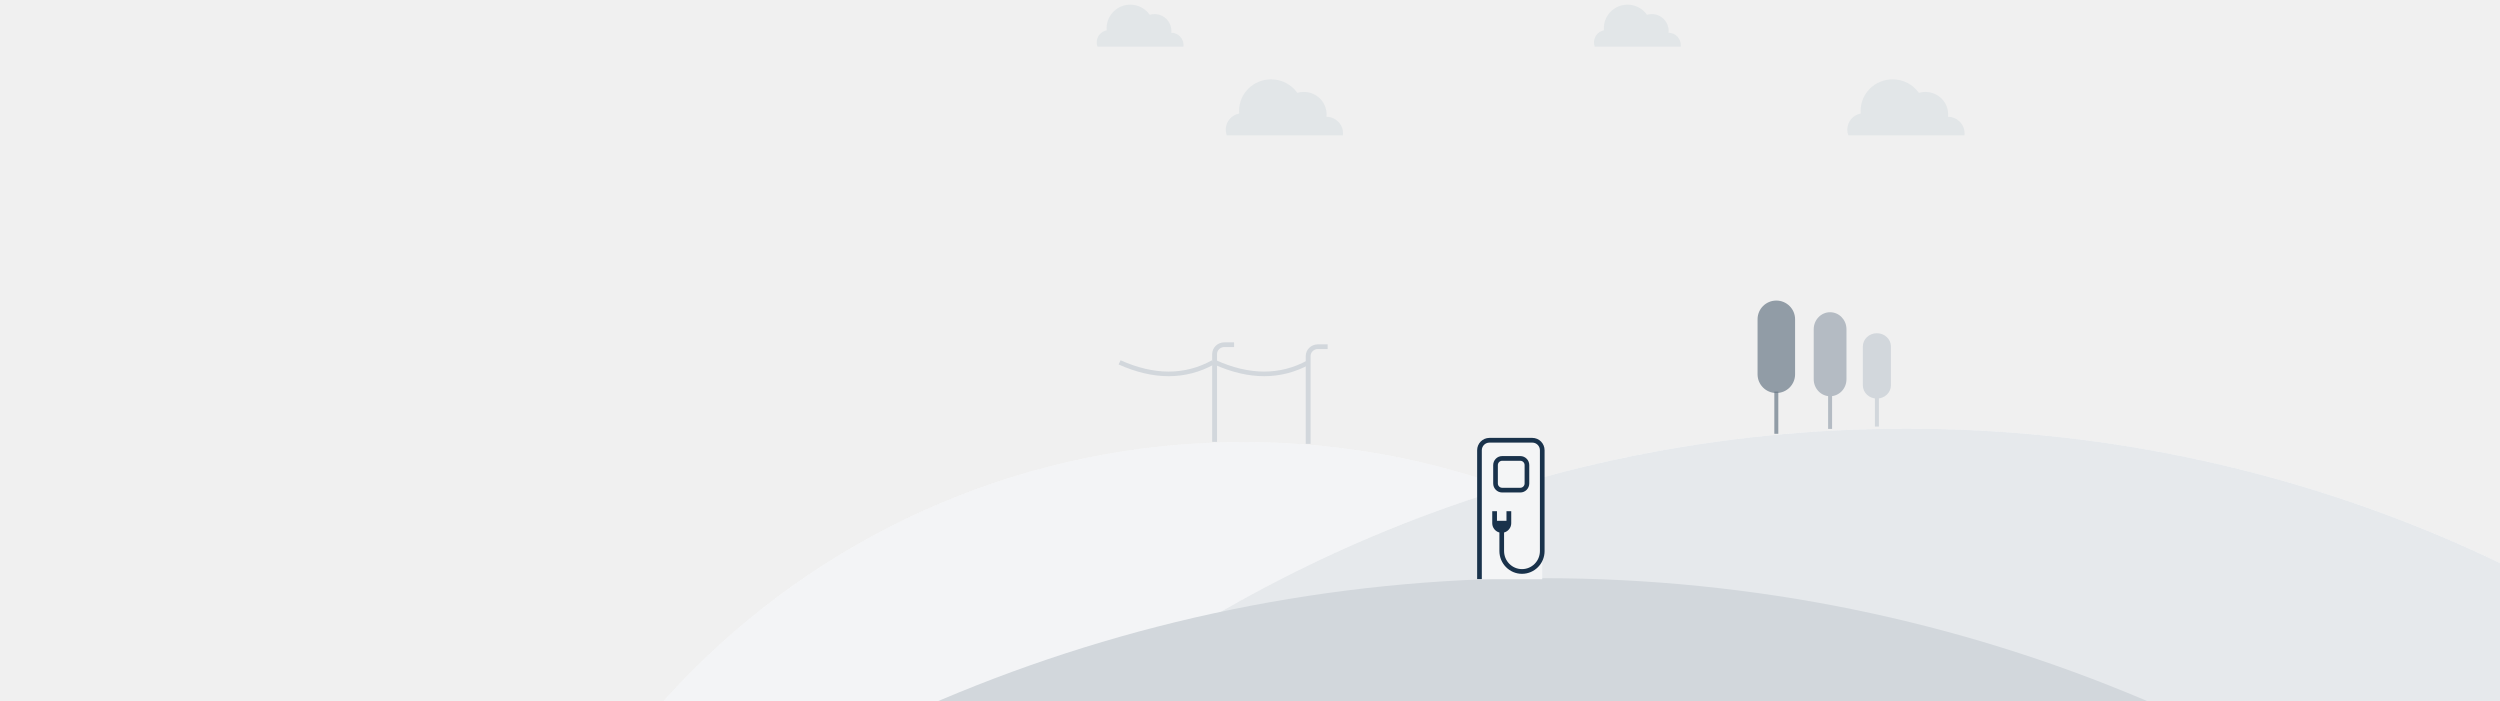
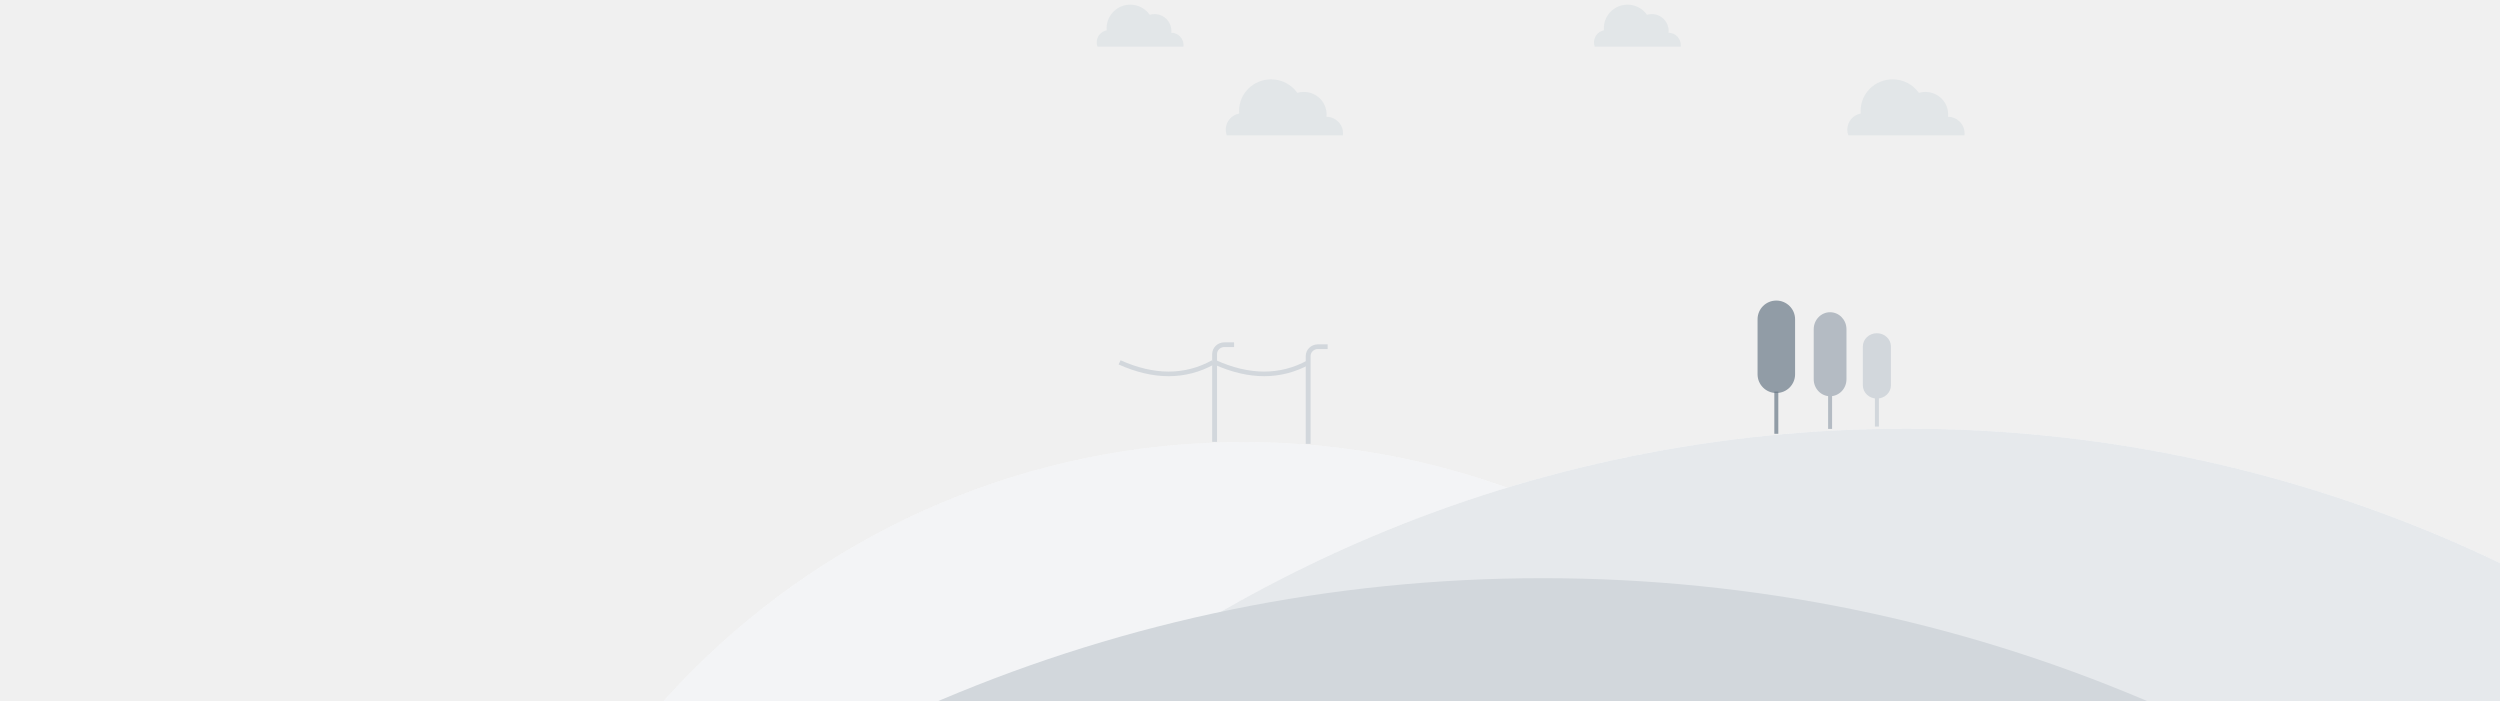
<svg xmlns="http://www.w3.org/2000/svg" width="1256" height="352" viewBox="0 0 1256 352" fill="none">
  <ellipse cx="624.825" cy="613.373" rx="391.438" ry="391.297" fill="white" />
  <ellipse cx="624.825" cy="613.373" rx="391.438" ry="391.297" fill="#D2D7DC" fill-opacity="0.25" />
  <ellipse cx="957.893" cy="905.221" rx="690.107" ry="689.859" fill="white" />
  <ellipse cx="957.893" cy="905.221" rx="690.107" ry="689.859" fill="#D2D7DC" fill-opacity="0.55" />
  <ellipse cx="775.044" cy="1065.24" rx="775.044" ry="774.764" fill="#D2D7DC" />
  <path d="M610 183.108L610.971 181C627.86 188.573 643.118 188.573 656.86 181.042L658 183.066C643.575 190.971 627.537 190.971 610 183.108Z" fill="#D2D7DC" />
  <path d="M562 183.108L562.971 181C579.86 188.573 595.118 188.573 608.86 181.042L610 183.066C595.575 190.971 579.537 190.971 562 183.108Z" fill="#D2D7DC" />
  <path d="M611.444 222H609V177.888C609 174.636 611.736 172 615.111 172H620V174.355H615.111C613.086 174.355 611.444 175.937 611.444 177.888V222Z" fill="#D2D7DC" />
  <path d="M658.444 223H656V178.888C656 175.636 658.736 173 662.111 173H667V175.355H662.111C660.086 175.355 658.444 176.937 658.444 178.888V223Z" fill="#D2D7DC" />
  <path fill-rule="evenodd" clip-rule="evenodd" d="M594.612 22.642C594.612 22.917 594.594 23.188 594.559 23.448H551.384C551.136 22.778 551 22.053 551 21.291C551 18.284 553.152 15.775 556.008 15.212C555.971 14.879 555.958 14.537 555.958 14.19C555.958 7.641 561.287 2.337 567.855 2.337C571.905 2.337 575.475 4.349 577.623 7.425C578.386 7.2 579.196 7.078 580.032 7.078C584.71 7.078 588.502 10.857 588.502 15.518C588.502 15.833 588.483 16.139 588.447 16.445C591.854 16.473 594.612 19.238 594.612 22.642Z" fill="#E2E6E8" />
  <path fill-rule="evenodd" clip-rule="evenodd" d="M674.73 66.926C674.73 67.292 674.705 67.653 674.657 68H616.33C615.995 67.106 615.811 66.14 615.811 65.125C615.811 61.117 618.718 57.773 622.576 57.023C622.527 56.579 622.51 56.123 622.51 55.66C622.51 46.932 629.709 39.862 638.581 39.862C644.053 39.862 648.876 42.544 651.777 46.644C652.808 46.344 653.903 46.182 655.032 46.182C661.352 46.182 666.475 51.218 666.475 57.43C666.475 57.851 666.449 58.258 666.4 58.666C671.004 58.704 674.73 62.388 674.73 66.926Z" fill="#E2E6E8" />
  <path fill-rule="evenodd" clip-rule="evenodd" d="M844.429 22.642C844.429 22.917 844.41 23.188 844.375 23.448H801.201C800.952 22.778 800.816 22.053 800.816 21.291C800.816 18.284 802.969 15.775 805.824 15.212C805.788 14.879 805.775 14.537 805.775 14.19C805.775 7.641 811.104 2.337 817.671 2.337C821.721 2.337 825.292 4.349 827.439 7.425C828.202 7.2 829.012 7.078 829.848 7.078C834.526 7.078 838.318 10.857 838.318 15.518C838.318 15.833 838.3 16.139 838.263 16.445C841.671 16.473 844.429 19.238 844.429 22.642Z" fill="#E2E6E8" />
  <path fill-rule="evenodd" clip-rule="evenodd" d="M987 66.926C987 67.292 986.975 67.653 986.927 68H928.6C928.265 67.106 928.081 66.14 928.081 65.125C928.081 61.117 930.989 57.773 934.846 57.023C934.797 56.579 934.78 56.123 934.78 55.66C934.78 46.932 941.979 39.862 950.851 39.862C956.323 39.862 961.146 42.544 964.047 46.644C965.078 46.344 966.173 46.182 967.302 46.182C973.622 46.182 978.745 51.218 978.745 57.43C978.745 57.851 978.719 58.258 978.67 58.666C983.274 58.704 987 62.388 987 66.926Z" fill="#E2E6E8" />
  <path fill-rule="evenodd" clip-rule="evenodd" d="M942.947 200.241C939.052 200.241 935.895 197.268 935.895 193.599V174.056C935.895 170.388 939.052 167.414 942.947 167.414C946.842 167.414 950 170.388 950 174.056V193.599C950 197.268 946.842 200.241 942.947 200.241Z" fill="#D2D7DC" />
  <path d="M942.947 199.069V214.31" stroke="#D2D7DC" stroke-width="2" />
  <path fill-rule="evenodd" clip-rule="evenodd" d="M919.439 199.069C914.895 199.069 911.21 195.246 911.21 190.529V165.403C911.21 160.686 914.895 156.862 919.439 156.862C923.983 156.862 927.667 160.686 927.667 165.403V190.529C927.667 195.246 923.983 199.069 919.439 199.069Z" fill="#B4BBC3" />
  <path d="M919.439 197.897V215.483" stroke="#B4BBC3" stroke-width="2" />
  <path fill-rule="evenodd" clip-rule="evenodd" d="M892.424 197.455C887.219 197.455 883 193.248 883 188.056V160.4C883 155.209 887.219 151 892.424 151C897.629 151 901.849 155.209 901.849 160.4V188.056C901.849 193.248 897.629 197.455 892.424 197.455Z" fill="#697887" fill-opacity="0.7" />
  <path opacity="0.705" d="M892.424 196.724V217.937" stroke="#697887" stroke-width="2" />
-   <rect width="30.483" height="68.633" transform="matrix(-1 0 0 1 774.826 222.366)" fill="#F4F5F6" />
-   <path fill-rule="evenodd" clip-rule="evenodd" d="M742.115 290.916V226.212C742.115 222.78 744.882 219.999 748.282 219.999H769.843C773.243 219.999 775.998 222.78 775.998 226.212V276.87C775.998 280.018 774.721 282.87 772.67 284.94C770.605 287.011 767.768 288.289 764.649 288.289C758.388 288.289 753.3 283.154 753.3 276.835V267.522H753.278C751.226 266.977 749.701 265.096 749.701 262.859V256.836H752.081V261.652H756.853V256.836H759.244V262.859C759.244 265.096 757.708 266.977 755.657 267.522H755.645V276.835C755.645 281.852 759.69 285.923 764.649 285.923C769.62 285.923 773.653 281.852 773.653 276.835V226.212C773.653 224.093 771.953 222.366 769.843 222.366H748.282C746.172 222.366 744.46 224.093 744.46 226.212V290.916H742.115ZM765.96 233.67V242.887C765.96 244.084 764.996 245.058 763.81 245.058H754.676C753.49 245.058 752.525 244.084 752.525 242.887V233.67C752.525 232.472 753.49 231.498 754.676 231.498H763.81C764.996 231.498 765.96 232.472 765.96 233.67ZM750.18 233.67V242.887C750.18 245.388 752.198 247.425 754.676 247.425H763.81C766.288 247.425 768.305 245.388 768.305 242.887V233.67C768.305 231.168 766.288 229.132 763.81 229.132H754.676C752.198 229.132 750.18 231.168 750.18 233.67Z" fill="#19324B" />
</svg>
